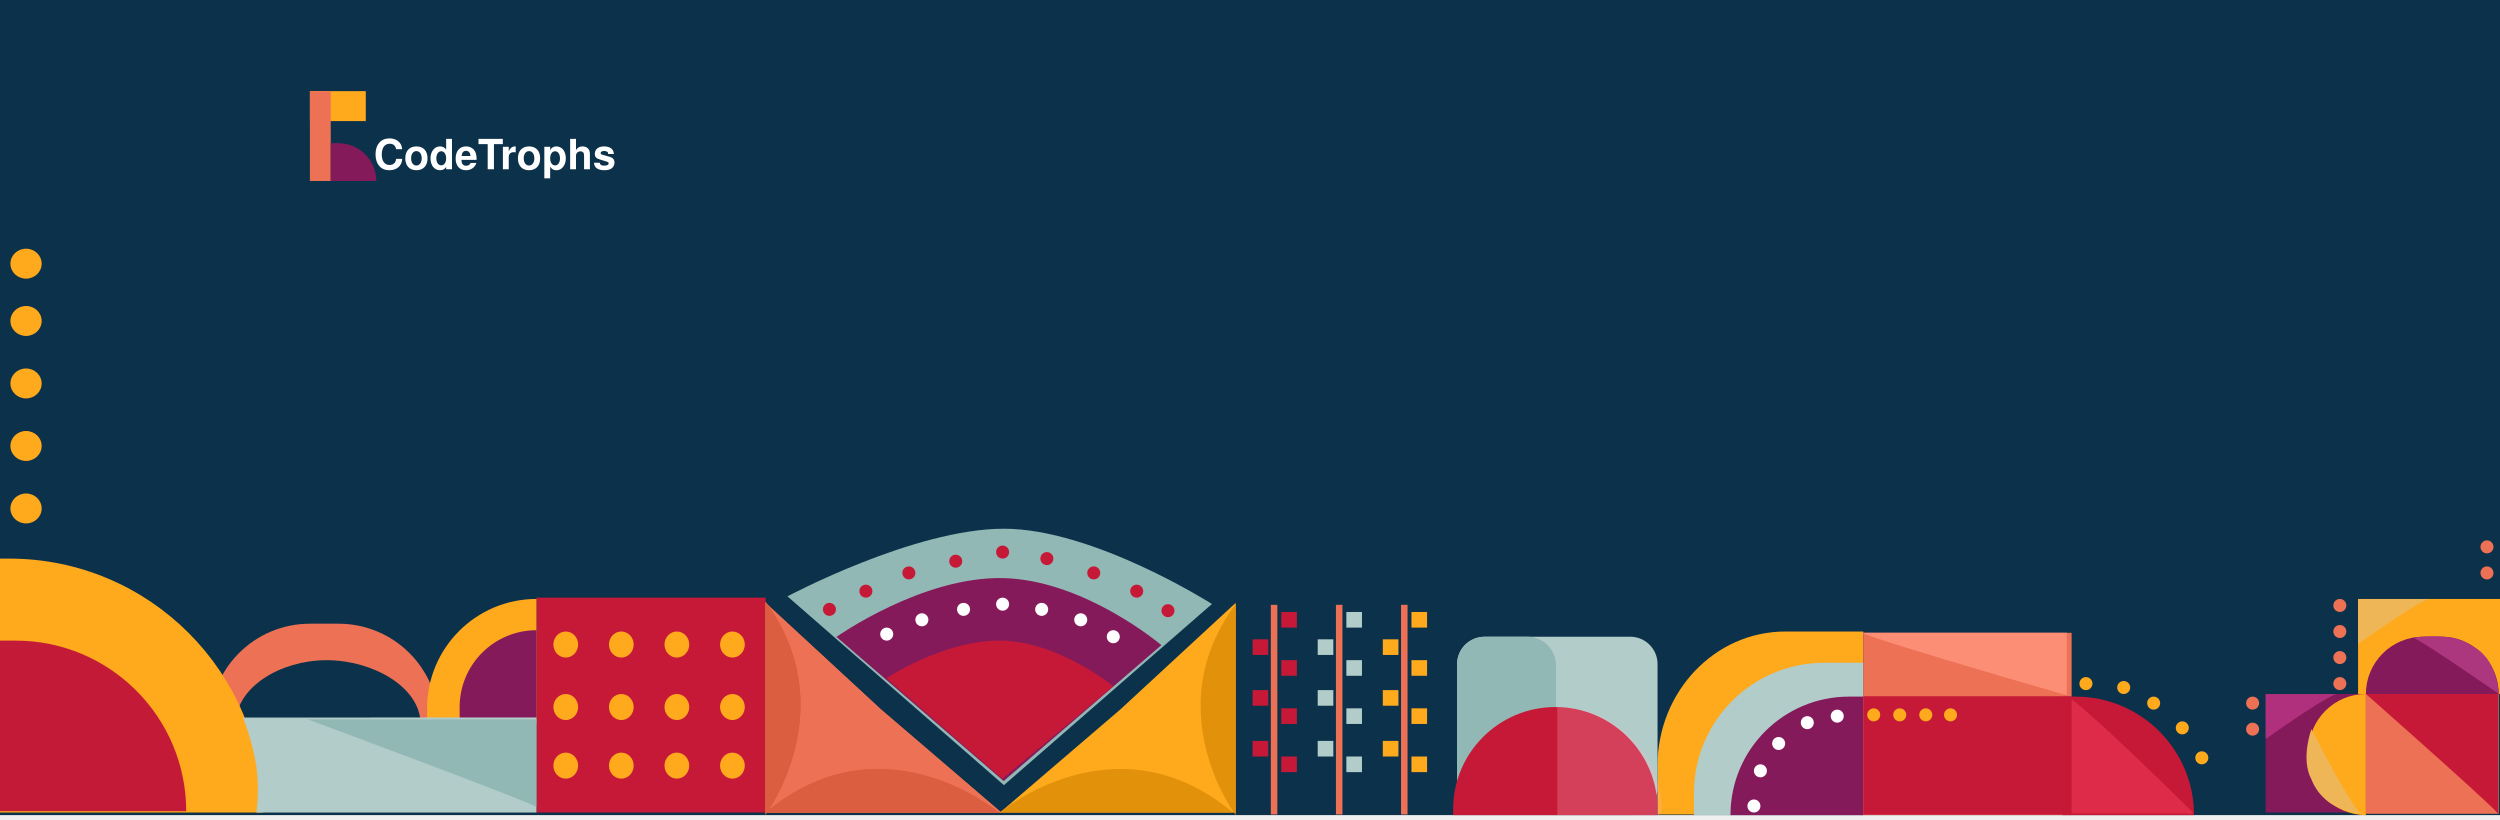
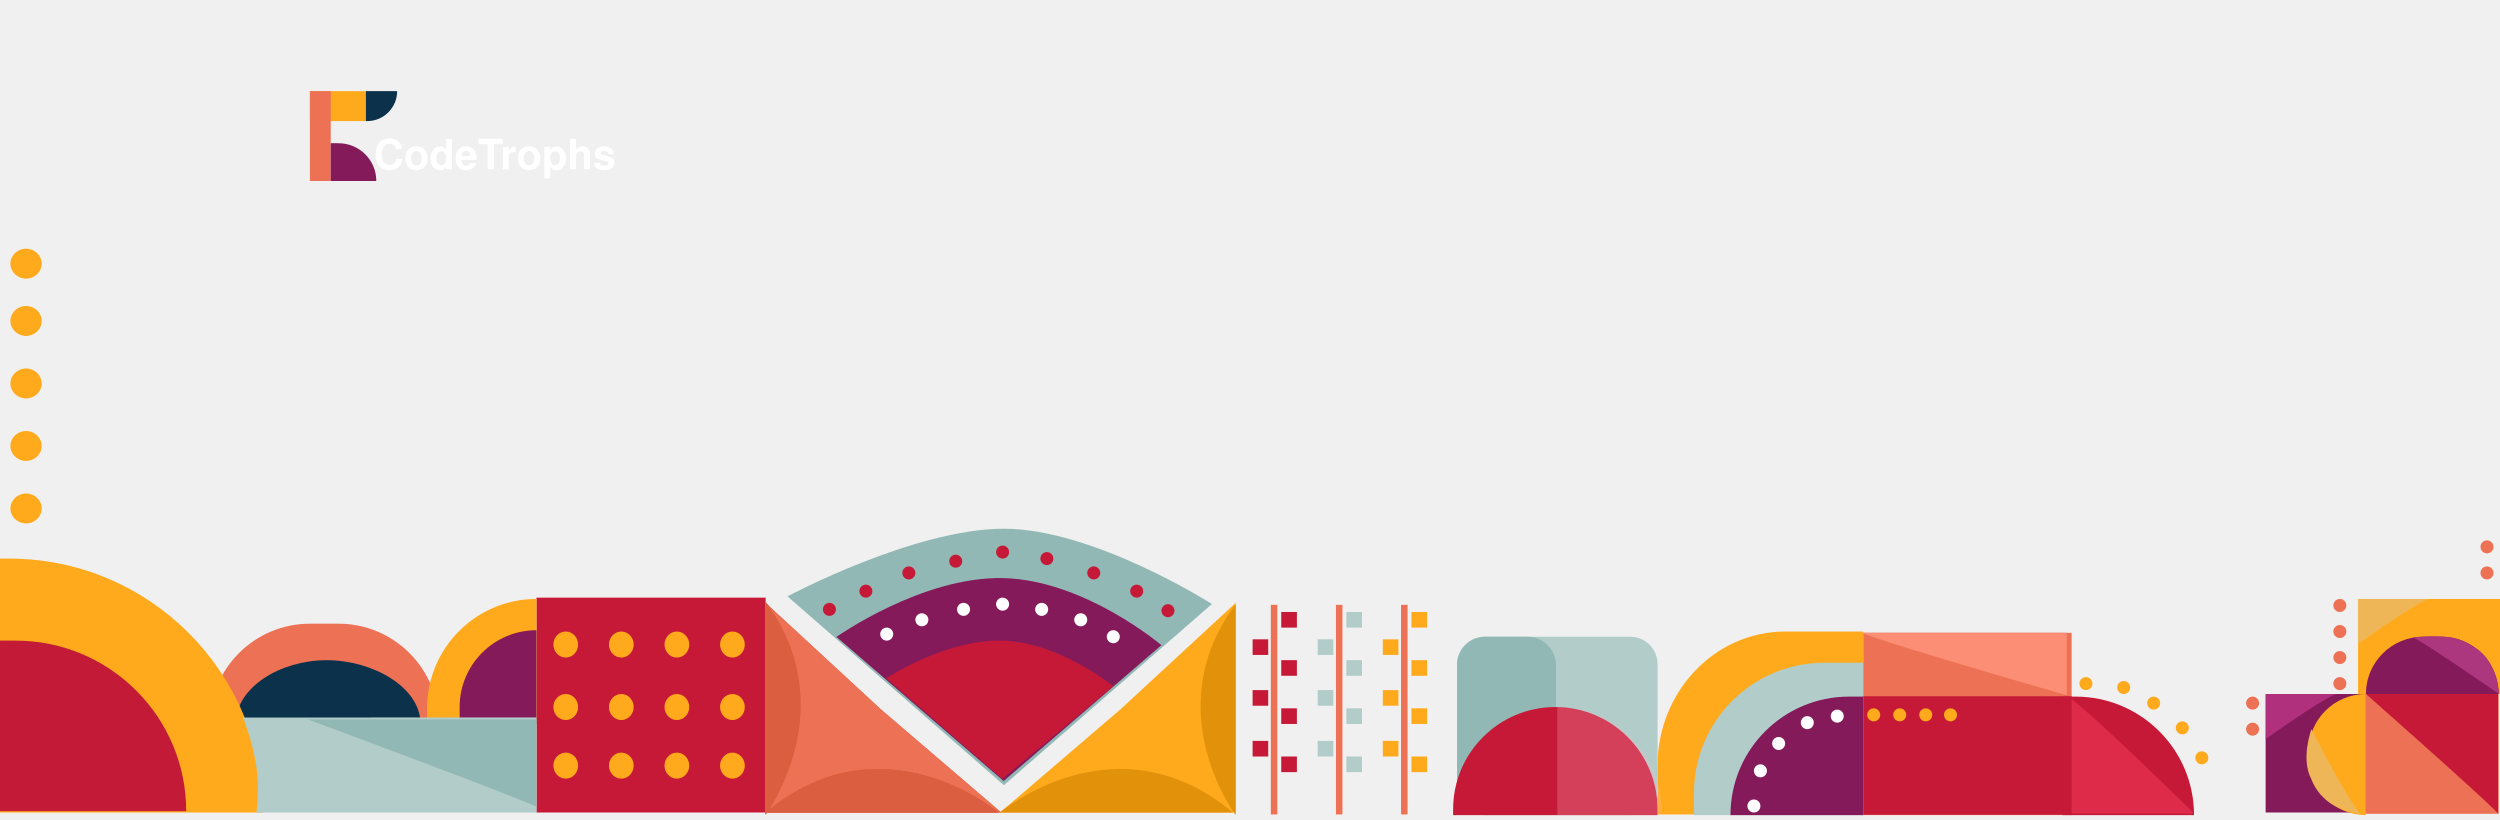
<svg xmlns="http://www.w3.org/2000/svg" viewBox="0 0 1920 629.344">
  <g id="Group_249" data-name="Group 249" transform="translate(0 -4752)">
-     <rect id="Rectangle_1" data-name="Rectangle 1" width="1920" height="626" transform="translate(0 4752)" fill="#0c314a" />
    <ellipse id="Ellipse_1" data-name="Ellipse 1" cx="12" cy="11.5" rx="12" ry="11.5" transform="translate(8 5131)" fill="#ffaa1d" />
    <ellipse id="Ellipse_2" data-name="Ellipse 2" cx="12" cy="11.5" rx="12" ry="11.5" transform="translate(8 5083)" fill="#ffaa1d" />
    <ellipse id="Ellipse_3" data-name="Ellipse 3" cx="12" cy="11.5" rx="12" ry="11.5" transform="translate(8 5035)" fill="#ffaa1d" />
    <ellipse id="Ellipse_4" data-name="Ellipse 4" cx="12" cy="11.5" rx="12" ry="11.5" transform="translate(8 4987)" fill="#ffaa1d" />
    <ellipse id="Ellipse_5" data-name="Ellipse 5" cx="12" cy="11.5" rx="12" ry="11.5" transform="translate(8 4943)" fill="#ffaa1d" />
    <g id="Group_22" data-name="Group 22" transform="translate(2886 299)">
      <rect id="Rectangle_5" data-name="Rectangle 5" width="176" height="165" transform="translate(-2474 4912)" fill="#c61937" />
      <g id="Group_21" data-name="Group 21">
        <g id="Group_2" data-name="Group 2" transform="translate(-3 38)">
          <ellipse id="Ellipse_6" data-name="Ellipse 6" cx="9.5" cy="10" rx="9.5" ry="10" transform="translate(-2458 4900)" fill="#ffaa1d" />
          <ellipse id="Ellipse_7" data-name="Ellipse 7" cx="9.5" cy="10" rx="9.5" ry="10" transform="translate(-2415.334 4900)" fill="#ffaa1d" />
          <ellipse id="Ellipse_8" data-name="Ellipse 8" cx="9.5" cy="10" rx="9.5" ry="10" transform="translate(-2372.666 4900)" fill="#ffaa1d" />
          <ellipse id="Ellipse_9" data-name="Ellipse 9" cx="9.5" cy="10" rx="9.5" ry="10" transform="translate(-2330 4900)" fill="#ffaa1d" />
        </g>
        <g id="Group_3" data-name="Group 3" transform="translate(-3 86)">
          <ellipse id="Ellipse_6-2" data-name="Ellipse 6" cx="9.5" cy="10" rx="9.5" ry="10" transform="translate(-2458 4900)" fill="#ffaa1d" />
          <ellipse id="Ellipse_7-2" data-name="Ellipse 7" cx="9.5" cy="10" rx="9.5" ry="10" transform="translate(-2415.334 4900)" fill="#ffaa1d" />
          <ellipse id="Ellipse_8-2" data-name="Ellipse 8" cx="9.5" cy="10" rx="9.5" ry="10" transform="translate(-2372.666 4900)" fill="#ffaa1d" />
          <ellipse id="Ellipse_9-2" data-name="Ellipse 9" cx="9.5" cy="10" rx="9.5" ry="10" transform="translate(-2330 4900)" fill="#ffaa1d" />
        </g>
        <g id="Group_4" data-name="Group 4" transform="translate(-3 131)">
          <ellipse id="Ellipse_6-3" data-name="Ellipse 6" cx="9.5" cy="10" rx="9.5" ry="10" transform="translate(-2458 4900)" fill="#ffaa1d" />
          <ellipse id="Ellipse_7-3" data-name="Ellipse 7" cx="9.5" cy="10" rx="9.5" ry="10" transform="translate(-2415.334 4900)" fill="#ffaa1d" />
          <ellipse id="Ellipse_8-3" data-name="Ellipse 8" cx="9.5" cy="10" rx="9.5" ry="10" transform="translate(-2372.666 4900)" fill="#ffaa1d" />
          <ellipse id="Ellipse_9-3" data-name="Ellipse 9" cx="9.5" cy="10" rx="9.5" ry="10" transform="translate(-2330 4900)" fill="#ffaa1d" />
        </g>
      </g>
    </g>
    <path id="Path_5" data-name="Path 5" d="M0,0,88.64,81.9,181,161H0Z" transform="translate(588 5215)" fill="#ed7154" />
    <path id="Path_14" data-name="Path 14" d="M0,0,88.64,81.9,181,161H0Z" transform="translate(588 5215)" fill="#ed7154" />
    <path id="Path_7" data-name="Path 7" d="M-2298,5077c89.993-75.212,179.068,0,179.068,0Z" transform="translate(2886 299)" fill="#dc5e40" />
    <path id="Path_13" data-name="Path 13" d="M-2298,5077c89.993-75.212,179.068,0,179.068,0Z" transform="translate(2886 299)" fill="#dc5e40" />
    <path id="Path_8" data-name="Path 8" d="M-2298,5070.575c82.33-60.755,163.82,0,163.82,0Z" transform="translate(5658.395 7512) rotate(90)" fill="#dc5e40" />
    <path id="Path_15" data-name="Path 15" d="M-2298,5070.575c82.33-60.755,163.82,0,163.82,0Z" transform="translate(5658.395 7512) rotate(90)" fill="#dc5e40" />
    <g id="Group_9" data-name="Group 9" transform="translate(2886 299)">
      <path id="Path_6" data-name="Path 6" d="M181,0,92.36,81.9,0,161H181Z" transform="translate(-2118 4916)" fill="#ffaa1d" />
      <path id="Path_9" data-name="Path 9" d="M-2118.932,5077c-89.993-75.212-179.068,0-179.068,0Z" transform="translate(179.82 0)" fill="#e2910b" />
      <path id="Path_10" data-name="Path 10" d="M0,0C81.415,60.6,162,0,162,0Z" transform="translate(-1937 4917) rotate(90)" fill="#e2910b" />
    </g>
    <g id="Group_10" data-name="Group 10" transform="translate(2889 294)">
      <path id="Path_11" data-name="Path 11" d="M138,0,304.229,145S207,196.95,138,196.95-21.769,139.127-21.769,139.127Z" transform="translate(-1980 5061) rotate(180)" fill="#92b8b5" />
      <path id="Path_12" data-name="Path 12" d="M106.937,3.149l128.417,110.72s-66.024,46.73-128.417,45.142-121.157-51.5-121.157-51.5Z" transform="translate(-2011.269 5061) rotate(180)" fill="#851a5b" />
      <path id="Path_16" data-name="Path 16" d="M71.037,3.149l89.04,77.19s-45.134,29.975-89.04,28.894S-14.22,74.185-14.22,74.185Z" transform="translate(-2048.22 5059.261) rotate(180)" fill="#c61937" />
      <circle id="Ellipse_16" data-name="Ellipse 16" cx="5" cy="5" r="5" transform="translate(-2154 4921)" fill="#fff" />
      <circle id="Ellipse_25" data-name="Ellipse 25" cx="5" cy="5" r="5" transform="translate(-2160 4884)" fill="#c61937" />
      <circle id="Ellipse_21" data-name="Ellipse 21" cx="5" cy="5" r="5" transform="translate(-2186 4929)" fill="#fff" />
      <circle id="Ellipse_24" data-name="Ellipse 24" cx="5" cy="5" r="5" transform="translate(-2196 4893)" fill="#c61937" />
      <circle id="Ellipse_22" data-name="Ellipse 22" cx="5" cy="5" r="5" transform="translate(-2213 4940)" fill="#fff" />
      <path id="Path_17" data-name="Path 17" d="M5,0A5,5,0,1,1,0,5,5,5,0,0,1,5,0Z" transform="translate(-2229 4907)" fill="#c61937" />
      <path id="Path_18" data-name="Path 18" d="M5,0A5,5,0,1,1,0,5,5,5,0,0,1,5,0Z" transform="translate(-2257 4921)" fill="#c61937" />
      <path id="Path_19" data-name="Path 19" d="M5,0A5,5,0,1,1,0,5,5,5,0,0,1,5,0Z" transform="translate(-1997 4922)" fill="#c61937" />
      <circle id="Ellipse_17" data-name="Ellipse 17" cx="5" cy="5" r="5" transform="translate(-2124 4917)" fill="#fff" />
      <circle id="Ellipse_26" data-name="Ellipse 26" cx="5" cy="5" r="5" transform="translate(-2124 4877)" fill="#c61937" />
      <circle id="Ellipse_18" data-name="Ellipse 18" cx="5" cy="5" r="5" transform="translate(-2094 4921)" fill="#fff" />
      <circle id="Ellipse_27" data-name="Ellipse 27" cx="5" cy="5" r="5" transform="translate(-2090 4882)" fill="#c61937" />
      <circle id="Ellipse_19" data-name="Ellipse 19" cx="5" cy="5" r="5" transform="translate(-2064 4929)" fill="#fff" />
      <circle id="Ellipse_28" data-name="Ellipse 28" cx="5" cy="5" r="5" transform="translate(-2054 4893)" fill="#c61937" />
      <g id="Group_14" data-name="Group 14" transform="translate(-2039 4942)">
        <circle id="Ellipse_20" data-name="Ellipse 20" cx="5" cy="5" r="5" fill="#fff" />
      </g>
      <g id="Group_15" data-name="Group 15" transform="translate(-2021.098 4907)">
        <circle id="Ellipse_20-2" data-name="Ellipse 20" cx="5" cy="5" r="5" transform="translate(0.098)" fill="#c61937" />
      </g>
    </g>
    <g id="Group_11" data-name="Group 11" transform="translate(2896 299)">
      <line id="Line_4" data-name="Line 4" y2="161" transform="translate(-1867.5 4917.5)" fill="none" stroke="#ed7154" stroke-width="5" />
      <rect id="Rectangle_9" data-name="Rectangle 9" width="12" height="12" transform="translate(-1862 4923)" fill="#b1ccc9" />
      <rect id="Rectangle_11" data-name="Rectangle 11" width="12" height="12" transform="translate(-1862 4960)" fill="#b1ccc9" />
      <rect id="Rectangle_13" data-name="Rectangle 13" width="12" height="12" transform="translate(-1862 4997)" fill="#b1ccc9" />
      <rect id="Rectangle_14" data-name="Rectangle 14" width="12" height="12" transform="translate(-1862 5034)" fill="#b1ccc9" />
      <rect id="Rectangle_15" data-name="Rectangle 15" width="12" height="12" transform="translate(-1884 5022)" fill="#b1ccc9" />
      <rect id="Rectangle_12" data-name="Rectangle 12" width="12" height="12" transform="translate(-1884 4983)" fill="#b1ccc9" />
      <rect id="Rectangle_10" data-name="Rectangle 10" width="12" height="12" transform="translate(-1884 4944)" fill="#b1ccc9" />
    </g>
    <g id="Group_12" data-name="Group 12" transform="translate(2946 299)">
      <line id="Line_4-2" data-name="Line 4" y2="161" transform="translate(-1867.5 4917.5)" fill="none" stroke="#ed7154" stroke-width="5" />
      <rect id="Rectangle_9-2" data-name="Rectangle 9" width="12" height="12" transform="translate(-1862 4923)" fill="#ffaa1d" />
      <rect id="Rectangle_11-2" data-name="Rectangle 11" width="12" height="12" transform="translate(-1862 4960)" fill="#ffaa1d" />
      <rect id="Rectangle_13-2" data-name="Rectangle 13" width="12" height="12" transform="translate(-1862 4997)" fill="#ffaa1d" />
      <rect id="Rectangle_14-2" data-name="Rectangle 14" width="12" height="12" transform="translate(-1862 5034)" fill="#ffaa1d" />
      <rect id="Rectangle_15-2" data-name="Rectangle 15" width="12" height="12" transform="translate(-1884 5022)" fill="#ffaa1d" />
      <rect id="Rectangle_12-2" data-name="Rectangle 12" width="12" height="12" transform="translate(-1884 4983)" fill="#ffaa1d" />
      <rect id="Rectangle_10-2" data-name="Rectangle 10" width="12" height="12" transform="translate(-1884 4944)" fill="#ffaa1d" />
    </g>
    <g id="Group_13" data-name="Group 13" transform="translate(2846 299)">
      <line id="Line_4-3" data-name="Line 4" y2="161" transform="translate(-1867.5 4917.5)" fill="none" stroke="#ed7154" stroke-width="5" />
      <rect id="Rectangle_9-3" data-name="Rectangle 9" width="12" height="12" transform="translate(-1862 4923)" fill="#c61937" />
      <rect id="Rectangle_11-3" data-name="Rectangle 11" width="12" height="12" transform="translate(-1862 4960)" fill="#c61937" />
      <rect id="Rectangle_13-3" data-name="Rectangle 13" width="12" height="12" transform="translate(-1862 4997)" fill="#c61937" />
      <rect id="Rectangle_14-3" data-name="Rectangle 14" width="12" height="12" transform="translate(-1862 5034)" fill="#c61937" />
      <rect id="Rectangle_15-3" data-name="Rectangle 15" width="12" height="12" transform="translate(-1884 5022)" fill="#c61937" />
      <rect id="Rectangle_12-3" data-name="Rectangle 12" width="12" height="12" transform="translate(-1884 4983)" fill="#c61937" />
      <rect id="Rectangle_10-3" data-name="Rectangle 10" width="12" height="12" transform="translate(-1884 4944)" fill="#c61937" />
    </g>
    <rect id="Rectangle_19" data-name="Rectangle 19" width="77" height="91" transform="translate(1740 5285)" fill="#851a5b" />
    <path id="Path_22" data-name="Path 22" d="M0,0H93A44,44,0,0,1,49,44H44A44,44,0,0,1,0,0Z" transform="translate(1817 5285) rotate(90)" fill="#ffaa1d" />
    <path id="Path_23" data-name="Path 23" d="M-971.639,4983c-58.225-40.449-64.176-39.7-64.176-39.7s14.2-5.269,26.312-3.443a39.477,39.477,0,0,1,19.735,9.082C-974.774,4958.926-971.639,4983-971.639,4983Z" transform="matrix(-0.883, -0.469, 0.469, -0.883, -1419.811, 9256.354)" fill="#efb657" />
    <path id="Path_24" data-name="Path 24" d="M-1146,5020.533c49.945-35.276,54.547-34.509,54.547-34.509H-1146Z" transform="translate(2886 299)" fill="#d24299" opacity="0.56" />
    <circle id="Ellipse_32" data-name="Ellipse 32" cx="5" cy="5" r="5" transform="translate(1671 5306)" fill="#ffaa1d" />
    <circle id="Ellipse_45" data-name="Ellipse 45" cx="5" cy="5" r="5" transform="translate(1686 5329)" fill="#ffaa1d" />
    <circle id="Ellipse_33" data-name="Ellipse 33" cx="5" cy="5" r="5" transform="translate(1649 5287)" fill="#ffaa1d" />
    <g id="Group_20" data-name="Group 20" transform="translate(2881 300)">
      <path id="Rectangle_31" data-name="Rectangle 31" d="M77,0H99a77,77,0,0,1,77,77v0a0,0,0,0,1,0,0H0a0,0,0,0,1,0,0v0A77,77,0,0,1,77,0Z" transform="translate(-2720 4931)" fill="#ed7154" />
      <path id="Path_31" data-name="Path 31" d="M69.867,2.027C105.367,2.027,142,22.833,142,51H0C0,22.833,34.367,2.027,69.867,2.027Z" transform="translate(-2700 4957)" fill="#0c314a" />
    </g>
    <circle id="Ellipse_34" data-name="Ellipse 34" cx="5" cy="5" r="5" transform="translate(1626 5275)" fill="#ffaa1d" />
    <circle id="Ellipse_35" data-name="Ellipse 35" cx="5" cy="5" r="5" transform="translate(1597 5272)" fill="#ffaa1d" />
    <g id="Group_8" data-name="Group 8" transform="translate(2886 300)">
      <path id="Rectangle_8" data-name="Rectangle 8" d="M84,0h0a0,0,0,0,1,0,0V96a0,0,0,0,1,0,0H0a0,0,0,0,1,0,0V84A84,84,0,0,1,84,0Z" transform="translate(-2558 4912)" fill="#ffaa1d" />
      <path id="Path_4" data-name="Path 4" d="M59,0V72H0V59A59,59,0,0,1,59,0Z" transform="translate(-2533 4936)" fill="#851a5b" />
    </g>
    <circle id="Ellipse_37" data-name="Ellipse 37" cx="5" cy="5" r="5" transform="translate(1792 5212)" fill="#ed7154" />
    <circle id="Ellipse_44" data-name="Ellipse 44" cx="5" cy="5" r="5" transform="translate(1792 5232)" fill="#ed7154" />
    <circle id="Ellipse_38" data-name="Ellipse 38" cx="5" cy="5" r="5" transform="translate(1792 5252)" fill="#ed7154" />
    <g id="Group_18" data-name="Group 18" transform="translate(2886 299)">
      <circle id="Ellipse_42" data-name="Ellipse 42" cx="5" cy="5" r="5" transform="translate(-1161 4988)" fill="#ed7154" />
      <circle id="Ellipse_41" data-name="Ellipse 41" cx="5" cy="5" r="5" transform="translate(-1161 5008)" fill="#ed7154" />
    </g>
    <circle id="Ellipse_39" data-name="Ellipse 39" cx="5" cy="5" r="5" transform="translate(1792 5272)" fill="#ed7154" />
    <g id="Group_24" data-name="Group 24" transform="translate(2886 299)">
      <path id="Path_28" data-name="Path 28" d="M98.159,0h59.877V140.5H0V103.309C0,46.253,43.947,0,98.159,0Z" transform="translate(-1613.037 4938)" fill="#ffaa1d" />
      <path id="Rectangle_23" data-name="Rectangle 23" d="M100,0h30a0,0,0,0,1,0,0V117a0,0,0,0,1,0,0H0a0,0,0,0,1,0,0V100A100,100,0,0,1,100,0Z" transform="translate(-1585 4962)" fill="#b1ccc9" />
      <path id="Rectangle_25" data-name="Rectangle 25" d="M91,0h11a0,0,0,0,1,0,0V91a0,0,0,0,1,0,0H0a0,0,0,0,1,0,0v0A91,91,0,0,1,91,0Z" transform="translate(-1557 4988)" fill="#851a5b" />
      <circle id="Ellipse_46" data-name="Ellipse 46" cx="5" cy="5" r="5" transform="translate(-1544 5067)" fill="#fff" />
      <circle id="Ellipse_47" data-name="Ellipse 47" cx="5" cy="5" r="5" transform="translate(-1539 5040)" fill="#fff" />
      <circle id="Ellipse_48" data-name="Ellipse 48" cx="5" cy="5" r="5" transform="translate(-1525 5019)" fill="#fff" />
      <circle id="Ellipse_49" data-name="Ellipse 49" cx="5" cy="5" r="5" transform="translate(-1503 5003)" fill="#fff" />
      <circle id="Ellipse_50" data-name="Ellipse 50" cx="5" cy="5" r="5" transform="translate(-1480 4998)" fill="#fff" />
    </g>
    <g id="Group_27" data-name="Group 27" transform="translate(2885 300)">
      <path id="Path_27" data-name="Path 27" d="M0,0H160V140H0Z" transform="translate(-1454 4938)" fill="#ed7154" />
      <g id="Group_26" data-name="Group 26" transform="translate(-2.703)">
        <g id="Group_25" data-name="Group 25" transform="translate(-1452.297 4986.725)">
          <g id="Group_17" data-name="Group 17" transform="translate(1)">
            <path id="Rectangle_21" data-name="Rectangle 21" d="M0,0H10a91,91,0,0,1,91,91v0a0,0,0,0,1,0,0H0a0,0,0,0,1,0,0V0A0,0,0,0,1,0,0Z" transform="translate(153 0.275)" fill="#c61937" />
            <path id="Path_29" data-name="Path 29" d="M3.964.253C14.734,3.678,102,90.1,102,90.1c0,2.2-3.4.9-5.553.9H3.964C1.815,91,1.815.253,3.964.253Z" transform="translate(151 -1)" fill="rgba(242,57,89,0.57)" />
            <path id="Path_26" data-name="Path 26" d="M0,0H160V91H0Z" fill="#c61937" />
          </g>
          <circle id="Ellipse_29" data-name="Ellipse 29" cx="5" cy="5" r="5" transform="translate(4 9.275)" fill="#ffaa1d" />
          <circle id="Ellipse_30" data-name="Ellipse 30" cx="5" cy="5" r="5" transform="translate(24 9.275)" fill="#ffaa1d" />
          <circle id="Ellipse_31" data-name="Ellipse 31" cx="5" cy="5" r="5" transform="translate(44 9.275)" fill="#ffaa1d" />
          <circle id="Ellipse_36" data-name="Ellipse 36" cx="5" cy="5" r="5" transform="translate(63 9.275)" fill="#ffaa1d" />
        </g>
        <path id="Path_30" data-name="Path 30" d="M-1295,4986.022c-160.017-46.271-157.294-48.086-157.294-48.086H-1295Z" fill="#fc8e75" />
      </g>
    </g>
    <g id="Group_23" data-name="Group 23" transform="translate(2886 299)">
      <rect id="Rectangle_27" data-name="Rectangle 27" width="154" height="137" rx="21" transform="translate(-1767 4942)" fill="#b1ccc9" />
      <rect id="Rectangle_28" data-name="Rectangle 28" width="76" height="130" rx="22" transform="translate(-1767 4942)" fill="#92b8b5" />
      <path id="Rectangle_26" data-name="Rectangle 26" d="M78.5,0h0A78.5,78.5,0,0,1,157,78.5V83a0,0,0,0,1,0,0H0a0,0,0,0,1,0,0V78.5A78.5,78.5,0,0,1,78.5,0Z" transform="translate(-1770 4996)" fill="#c61937" />
      <path id="Rectangle_29" data-name="Rectangle 29" d="M0,0H.447A79.553,79.553,0,0,1,80,79.553v0A3.447,3.447,0,0,1,76.553,83H0a0,0,0,0,1,0,0V0A0,0,0,0,1,0,0Z" transform="translate(-1690 4996)" fill="#fdb8c4" opacity="0.24" />
    </g>
    <g id="Group_6" data-name="Group 6" transform="translate(2886 295)">
      <g id="Group_5" data-name="Group 5" transform="translate(-3 -1)">
        <path id="Rectangle_2" data-name="Rectangle 2" d="M0,0H7A195,195,0,0,1,202,195v0a0,0,0,0,1,0,0H0a0,0,0,0,1,0,0V0A0,0,0,0,1,0,0Z" transform="translate(-2883 4887)" fill="#ffaa1d" />
        <path id="Rectangle_3" data-name="Rectangle 3" d="M0,0H12A131,131,0,0,1,143,131v0a0,0,0,0,1,0,0H0a0,0,0,0,1,0,0V0A0,0,0,0,1,0,0Z" transform="translate(-2883 4950)" fill="#c31a37" />
      </g>
      <path id="Path_1" data-name="Path 1" d="M-10.313.07,215,0V73H-.091a137.4,137.4,0,0,0,0-35.149C-2.646,19.619-10.313.07-10.313.07Z" transform="translate(-2689.004 5008)" fill="#b1ccc9" />
      <path id="Path_3" data-name="Path 3" d="M-2580.656,4976.5c183.648,68.24,175.438,67.243,175.438,67.243V4976.5Z" transform="translate(-68.947 33)" fill="#92b8b5" />
    </g>
    <rect id="Rectangle_20" data-name="Rectangle 20" width="109" height="73" transform="translate(1811 5212)" fill="#ffaa1d" />
    <g id="Group_16" data-name="Group 16" transform="translate(2885 298)">
      <rect id="Rectangle_16" data-name="Rectangle 16" width="102" height="92" transform="translate(-1068 4987)" fill="#ed7154" />
      <path id="Path_20" data-name="Path 20" d="M-1072.148,4985.811c105.729,93.477,101.645,92.116,101.645,92.116v-92.116Z" transform="translate(4 1)" fill="#c61937" />
    </g>
    <path id="Rectangle_17" data-name="Rectangle 17" d="M44,0H58a44,44,0,0,1,44,44v0a0,0,0,0,1,0,0H0a0,0,0,0,1,0,0v0A44,44,0,0,1,44,0Z" transform="translate(1817 5241)" fill="#851a5b" />
    <path id="Path_21" data-name="Path 21" d="M-967,4985.811c-62.644-43.2-65.746-43.2-65.746-43.2s15.428-2.2,29.436,0c7.123,1.119,13.735,4.873,19.381,8.605C-967.8,4961.878-967,4985.811-967,4985.811Z" transform="translate(2886 299)" fill="#ac377e" />
    <path id="Path_25" data-name="Path 25" d="M-1146,5020.533c49.945-35.276,54.547-34.509,54.547-34.509H-1146Z" transform="translate(2957 226)" fill="#efb657" />
    <g id="Group_19" data-name="Group 19" transform="translate(3066 179)">
      <circle id="Ellipse_42-2" data-name="Ellipse 42" cx="5" cy="5" r="5" transform="translate(-1161 4988)" fill="#ed7154" />
      <circle id="Ellipse_41-2" data-name="Ellipse 41" cx="5" cy="5" r="5" transform="translate(-1161 5008)" fill="#ed7154" />
    </g>
    <g id="Group_270" data-name="Group 270" transform="translate(189 4799)">
      <path id="Path_495" data-name="Path 495" d="M0,0H43V22.99H0Z" transform="translate(49 23)" fill="#ffaa1d" />
      <rect id="Rectangle_267" data-name="Rectangle 267" width="16" height="69" transform="translate(49 23)" fill="#ed7154" />
      <path id="Rectangle_268" data-name="Rectangle 268" d="M0,0H24a0,0,0,0,1,0,0V0A23,23,0,0,1,1,23H0a0,0,0,0,1,0,0V0A0,0,0,0,1,0,0Z" transform="translate(92 23)" fill="#0c314a" />
      <path id="Rectangle_269" data-name="Rectangle 269" d="M0,0H6A29,29,0,0,1,35,29v0a0,0,0,0,1,0,0H0a0,0,0,0,1,0,0V0A0,0,0,0,1,0,0Z" transform="translate(65 63)" fill="#851a5b" />
      <text id="CodeTrophs" transform="translate(98 83)" fill="#fff" font-size="32" font-family="Helvetica-Bold, Helvetica" font-weight="700">
        <tspan x="0" y="0">CodeTrophs</tspan>
      </text>
    </g>
  </g>
</svg>
